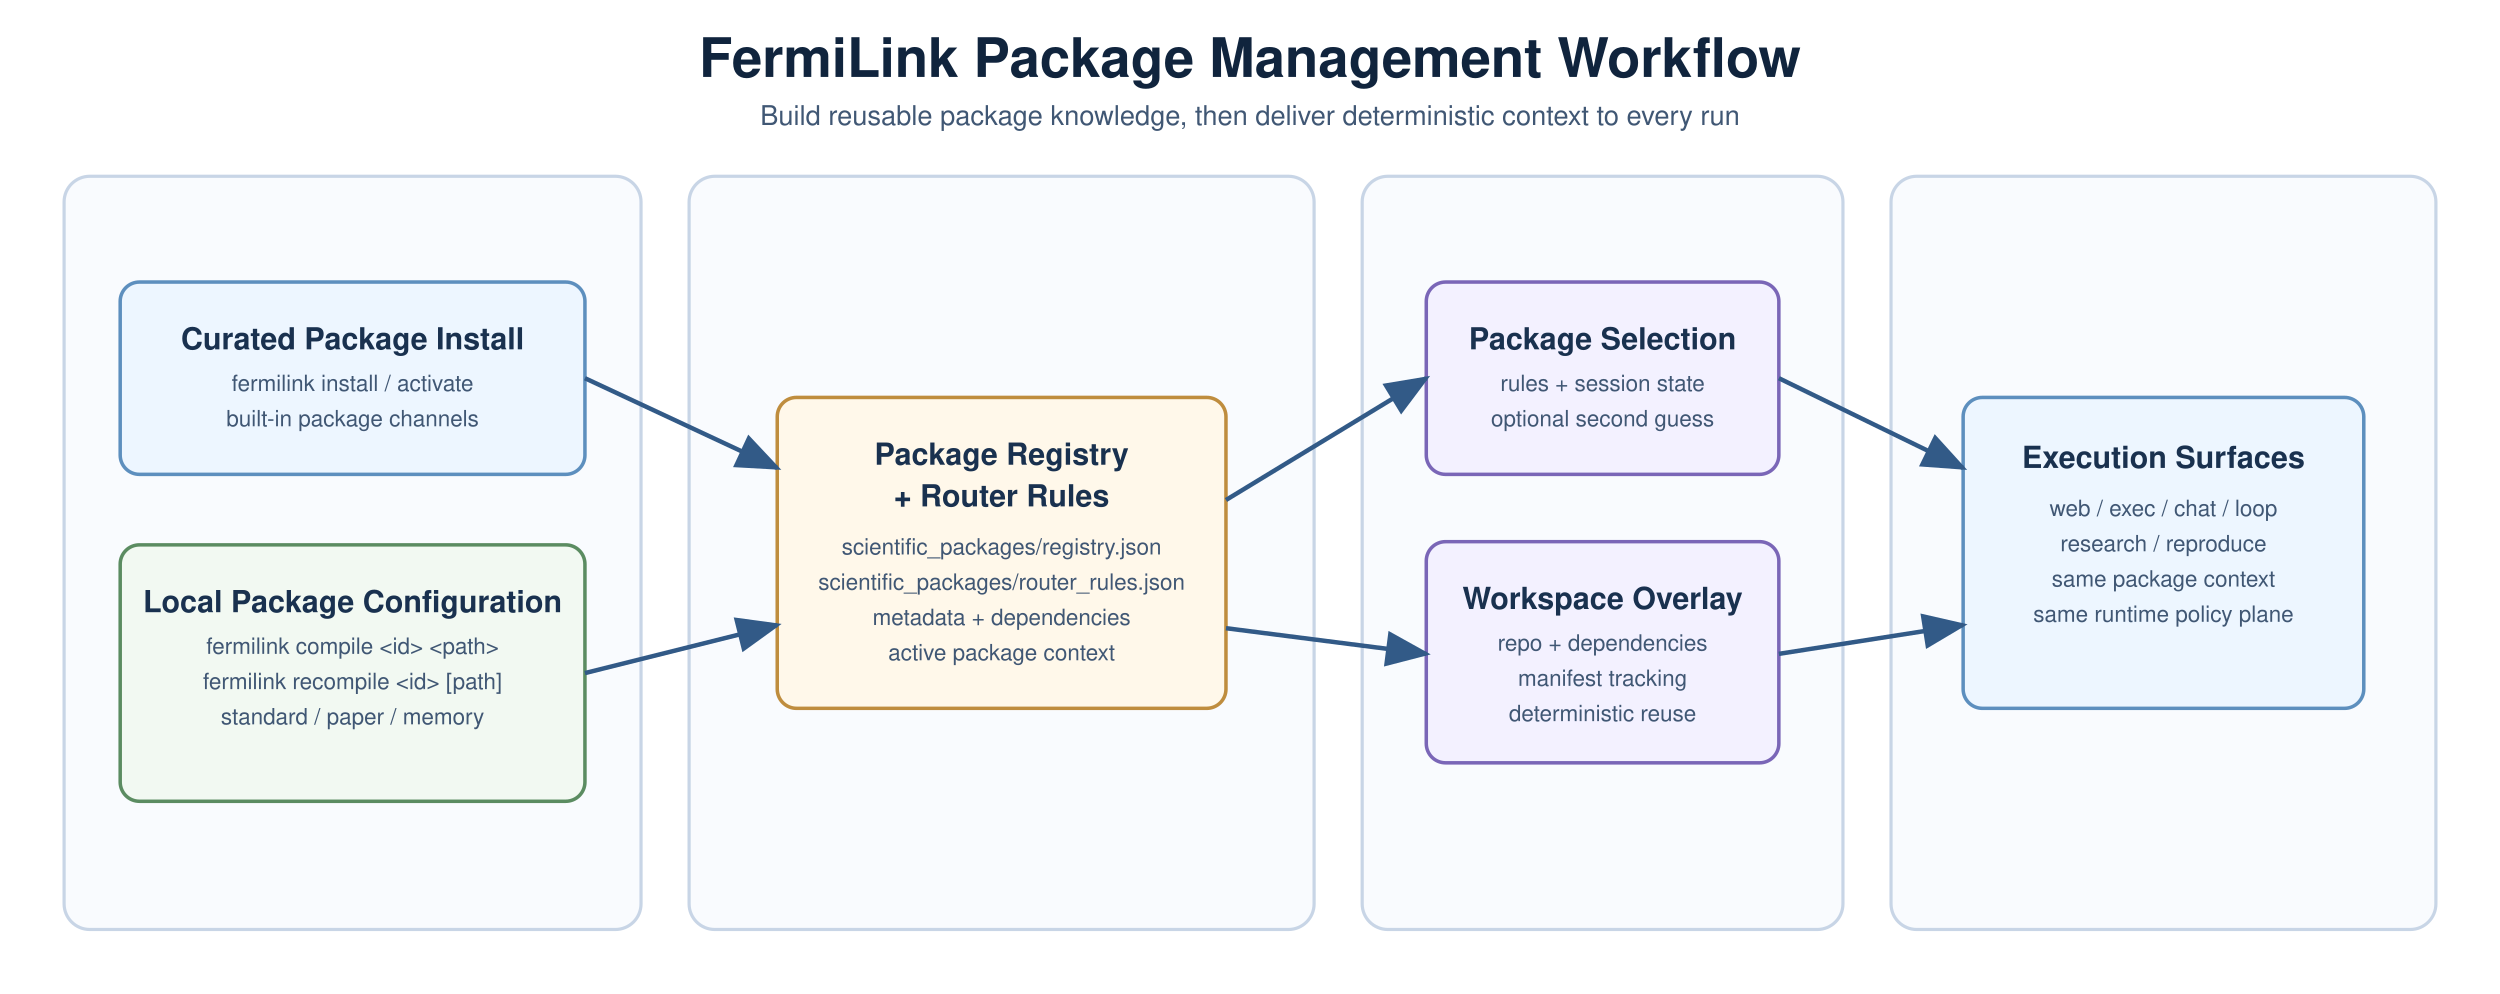
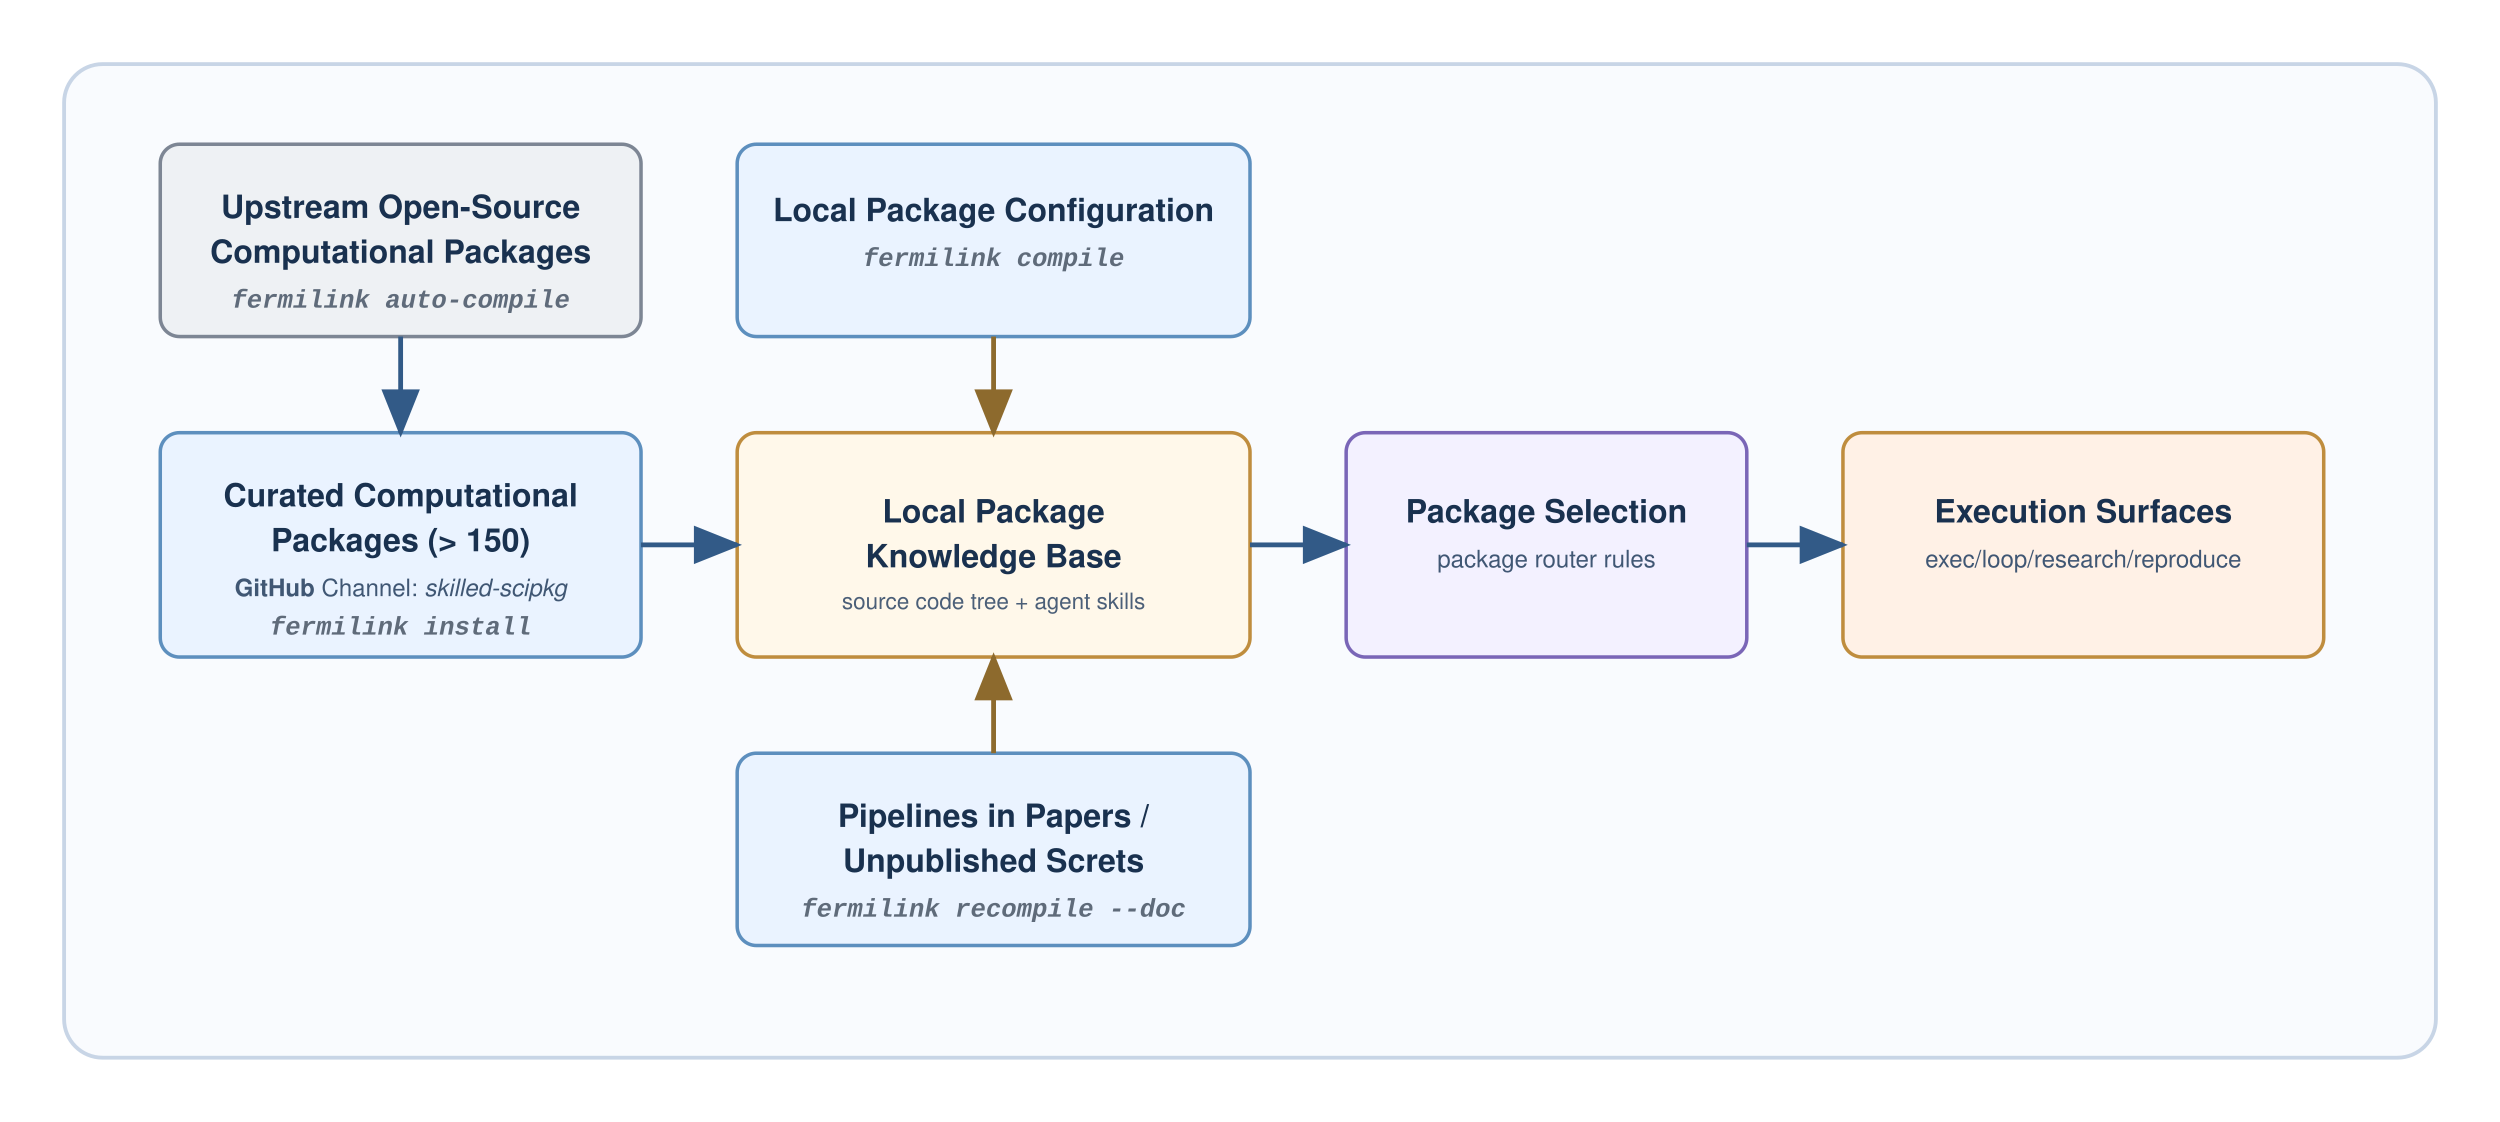
- <svg xmlns="http://www.w3.org/2000/svg" width="1560" height="620" viewBox="0 0 1560 620" role="img" aria-labelledby="title desc">
+ <svg xmlns="http://www.w3.org/2000/svg" width="1560" height="700" viewBox="0 0 1560 700" role="img" aria-labelledby="title desc">
  <defs>
    <style>
-       .title { font: 700 34px Helvetica, Arial, sans-serif; fill: #10243d; }
-       .subtitle { font: 500 17px Helvetica, Arial, sans-serif; fill: #405774; }
-       .lane { fill: #f9fbfe; stroke: #c8d5e6; stroke-width: 2; rx: 16; }
+       .frame { fill: #f9fbfe; stroke: #c8d5e6; stroke-width: 2.4; rx: 24; }
      .boxA { fill: #edf6ff; stroke: #5d8fbe; stroke-width: 2.2; rx: 12; }
+       .boxUp { fill: #eef1f4; stroke: #7d8694; stroke-width: 2.2; rx: 12; }
      .boxB { fill: #f2f9f2; stroke: #5b8c61; stroke-width: 2.2; rx: 12; }
      .boxC { fill: #fff8ea; stroke: #bf8d3e; stroke-width: 2.2; rx: 12; }
      .boxD { fill: #f3f1ff; stroke: #7a66b7; stroke-width: 2.2; rx: 12; }
-       .txt { font: 600 19px Helvetica, Arial, sans-serif; fill: #19314f; }
-       .sub { font: 500 14px Helvetica, Arial, sans-serif; fill: #405774; }
-       .arr { stroke: #325a87; stroke-width: 2.8; fill: none; marker-end: url(#arrow); }
+       .boxFeedTop { fill: #eaf3ff; stroke: #5d8fbe; stroke-width: 2.2; rx: 12; }
+       .boxFeedBottom { fill: #fff1e6; stroke: #bf8d3e; stroke-width: 2.2; rx: 12; }
+       .txt { font: 600 20px Helvetica, Arial, sans-serif; fill: #19314f; }
+       .sub { font: 500 15px Helvetica, Arial, sans-serif; fill: #405774; }
+       .small { font: 500 14px Helvetica, Arial, sans-serif; fill: #4b5f78; }
+       .cmd { font: italic 600 16px "Courier New", Courier, monospace; fill: #5f6b7a; }
+       .arr { stroke: #325a87; stroke-width: 3; fill: none; marker-end: url(#arrow); }
+       .arrFeed { stroke: #8d6a2d; stroke-width: 3; fill: none; marker-end: url(#arrowFeed); }
    </style>
    <marker id="arrow" markerWidth="10" markerHeight="8" refX="9" refY="4" orient="auto">
      <path d="M0,0 L10,4 L0,8 Z" fill="#325a87" />
    </marker>
+     <marker id="arrowFeed" markerWidth="10" markerHeight="8" refX="9" refY="4" orient="auto">
+       <path d="M0,0 L10,4 L0,8 Z" fill="#8d6a2d" />
+     </marker>
  </defs>
-   <text x="780" y="48" text-anchor="middle" class="title">FermiLink Package Management Workflow</text>
-   <text x="780" y="78" text-anchor="middle" class="subtitle">Build reusable package knowledge, then deliver deterministic context to every run</text>
-   <rect x="40" y="110" width="360" height="470" class="lane" />
-   <rect x="430" y="110" width="390" height="470" class="lane" />
-   <rect x="850" y="110" width="300" height="470" class="lane" />
-   <rect x="1180" y="110" width="340" height="470" class="lane" />
-   <rect x="75" y="176" width="290" height="120" class="boxA" />
-   <text x="220" y="218" text-anchor="middle" class="txt">Curated Package Install</text>
-   <text x="220" y="244" text-anchor="middle" class="sub">fermilink install / activate</text>
-   <text x="220" y="266" text-anchor="middle" class="sub">built-in package channels</text>
-   <rect x="75" y="340" width="290" height="160" class="boxB" />
-   <text x="220" y="382" text-anchor="middle" class="txt">Local Package Configuration</text>
-   <text x="220" y="408" text-anchor="middle" class="sub">fermilink compile &lt;id&gt; &lt;path&gt;</text>
-   <text x="220" y="430" text-anchor="middle" class="sub">fermilink recompile &lt;id&gt; [path]</text>
-   <text x="220" y="452" text-anchor="middle" class="sub">standard / paper / memory</text>
-   <rect x="485" y="248" width="280" height="194" class="boxC" />
-   <text x="625" y="290" text-anchor="middle" class="txt">Package Registry</text>
-   <text x="625" y="316" text-anchor="middle" class="txt">+ Router Rules</text>
-   <text x="625" y="346" text-anchor="middle" class="sub">scientific_packages/registry.json</text>
-   <text x="625" y="368" text-anchor="middle" class="sub">scientific_packages/router_rules.json</text>
-   <text x="625" y="390" text-anchor="middle" class="sub">metadata + dependencies</text>
-   <text x="625" y="412" text-anchor="middle" class="sub">active package context</text>
-   <rect x="890" y="176" width="220" height="120" class="boxD" />
-   <text x="1000" y="218" text-anchor="middle" class="txt">Package Selection</text>
-   <text x="1000" y="244" text-anchor="middle" class="sub">rules + session state</text>
-   <text x="1000" y="266" text-anchor="middle" class="sub">optional second guess</text>
-   <rect x="890" y="338" width="220" height="138" class="boxD" />
-   <text x="1000" y="380" text-anchor="middle" class="txt">Workspace Overlay</text>
-   <text x="1000" y="406" text-anchor="middle" class="sub">repo + dependencies</text>
-   <text x="1000" y="428" text-anchor="middle" class="sub">manifest tracking</text>
-   <text x="1000" y="450" text-anchor="middle" class="sub">deterministic reuse</text>
-   <rect x="1225" y="248" width="250" height="194" class="boxA" />
-   <text x="1350" y="292" text-anchor="middle" class="txt">Execution Surfaces</text>
-   <text x="1350" y="322" text-anchor="middle" class="sub">web / exec / chat / loop</text>
-   <text x="1350" y="344" text-anchor="middle" class="sub">research / reproduce</text>
-   <text x="1350" y="366" text-anchor="middle" class="sub">same package context</text>
-   <text x="1350" y="388" text-anchor="middle" class="sub">same runtime policy plane</text>
-   <path d="M365 236 L485 292" class="arr" />
-   <path d="M365 420 L485 390" class="arr" />
-   <path d="M765 312 L890 236" class="arr" />
-   <path d="M765 392 L890 408" class="arr" />
-   <path d="M1110 236 L1225 292" class="arr" />
-   <path d="M1110 408 L1225 390" class="arr" />
+   <rect x="40" y="40" width="1480" height="620" class="frame" />
+   <rect x="100" y="90" width="300" height="120" class="boxUp" />
+   <text x="250" y="136" text-anchor="middle" class="txt">Upstream Open-Source</text>
+   <text x="250" y="164" text-anchor="middle" class="txt">Computational Packages</text>
+   <text x="250" y="192" text-anchor="middle" class="cmd">fermilink auto-compile</text>
+   <rect x="100" y="270" width="300" height="140" class="boxFeedTop" />
+   <text x="250" y="316" text-anchor="middle" class="txt">Curated Computational</text>
+   <text x="250" y="344" text-anchor="middle" class="txt">Packages (&gt; 150)</text>
+   <text x="250" y="372" text-anchor="middle" class="sub">
+     <tspan font-weight="700">GitHub</tspan>
+     <tspan> Channel: </tspan>
+     <tspan font-style="italic">skilled-scipkg</tspan>
+   </text>
+   <text x="250" y="396" text-anchor="middle" class="cmd">fermilink install</text>
+   <rect x="460" y="270" width="320" height="140" class="boxC" />
+   <text x="620" y="326" text-anchor="middle" class="txt">Local Package</text>
+   <text x="620" y="354" text-anchor="middle" class="txt">Knowledge Base</text>
+   <text x="620" y="380" text-anchor="middle" class="small">source code tree + agent skills</text>
+   <rect x="840" y="270" width="250" height="140" class="boxD" />
+   <text x="965" y="326" text-anchor="middle" class="txt">Package Selection</text>
+   <text x="965" y="354" text-anchor="middle" class="sub">package router rules</text>
+   <rect x="1150" y="270" width="300" height="140" class="boxFeedBottom" />
+   <text x="1300" y="326" text-anchor="middle" class="txt">Execution Surfaces</text>
+   <text x="1300" y="354" text-anchor="middle" class="sub">exec/loop/research/reproduce</text>
+   <rect x="460" y="90" width="320" height="120" class="boxFeedTop" />
+   <text x="620" y="138" text-anchor="middle" class="txt">Local Package Configuration</text>
+   <text x="620" y="166" text-anchor="middle" class="cmd">fermilink compile</text>
+   <rect x="460" y="470" width="320" height="120" class="boxFeedTop" />
+   <text x="620" y="516" text-anchor="middle" class="txt">Pipelines in Papers /</text>
+   <text x="620" y="544" text-anchor="middle" class="txt">Unpublished Screts</text>
+   <text x="620" y="572" text-anchor="middle" class="cmd">fermilink recompile --doc</text>
+   <path d="M250 210 L250 270" class="arr" />
+   <path d="M400 340 L460 340" class="arr" />
+   <path d="M780 340 L840 340" class="arr" />
+   <path d="M1090 340 L1150 340" class="arr" />
+   <path d="M620 210 L620 270" class="arrFeed" />
+   <path d="M620 470 L620 410" class="arrFeed" />
</svg>
